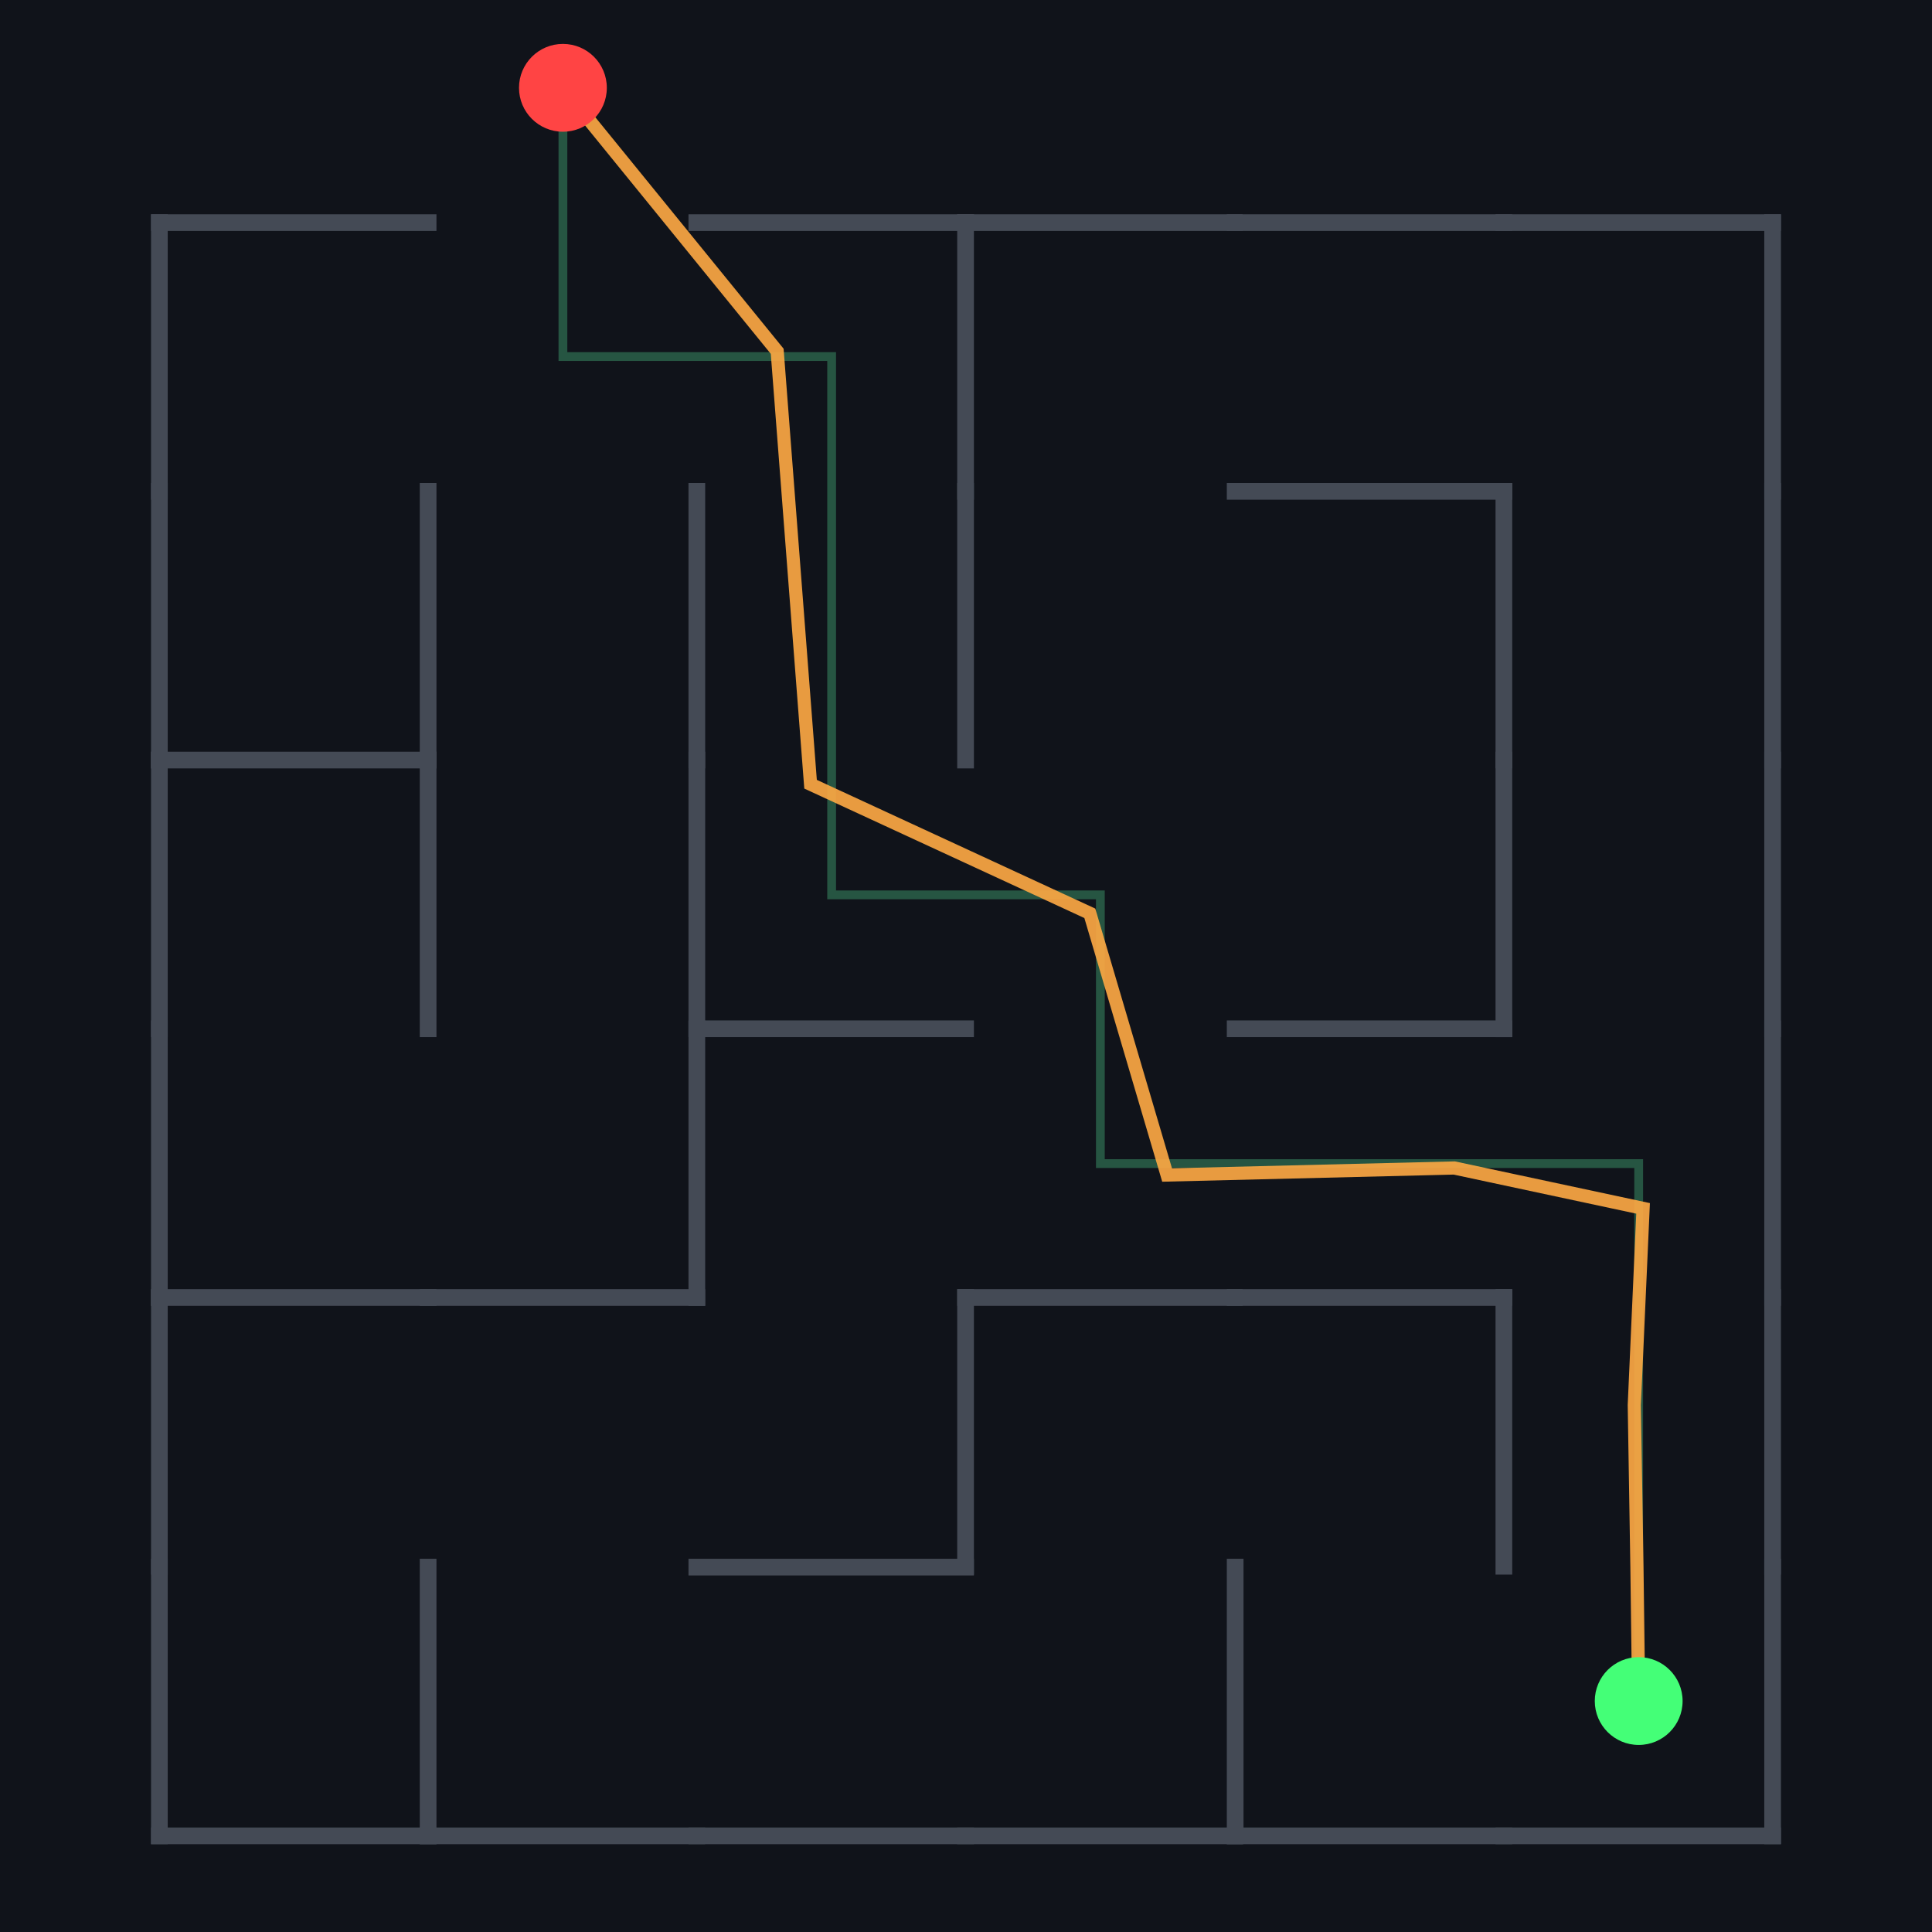
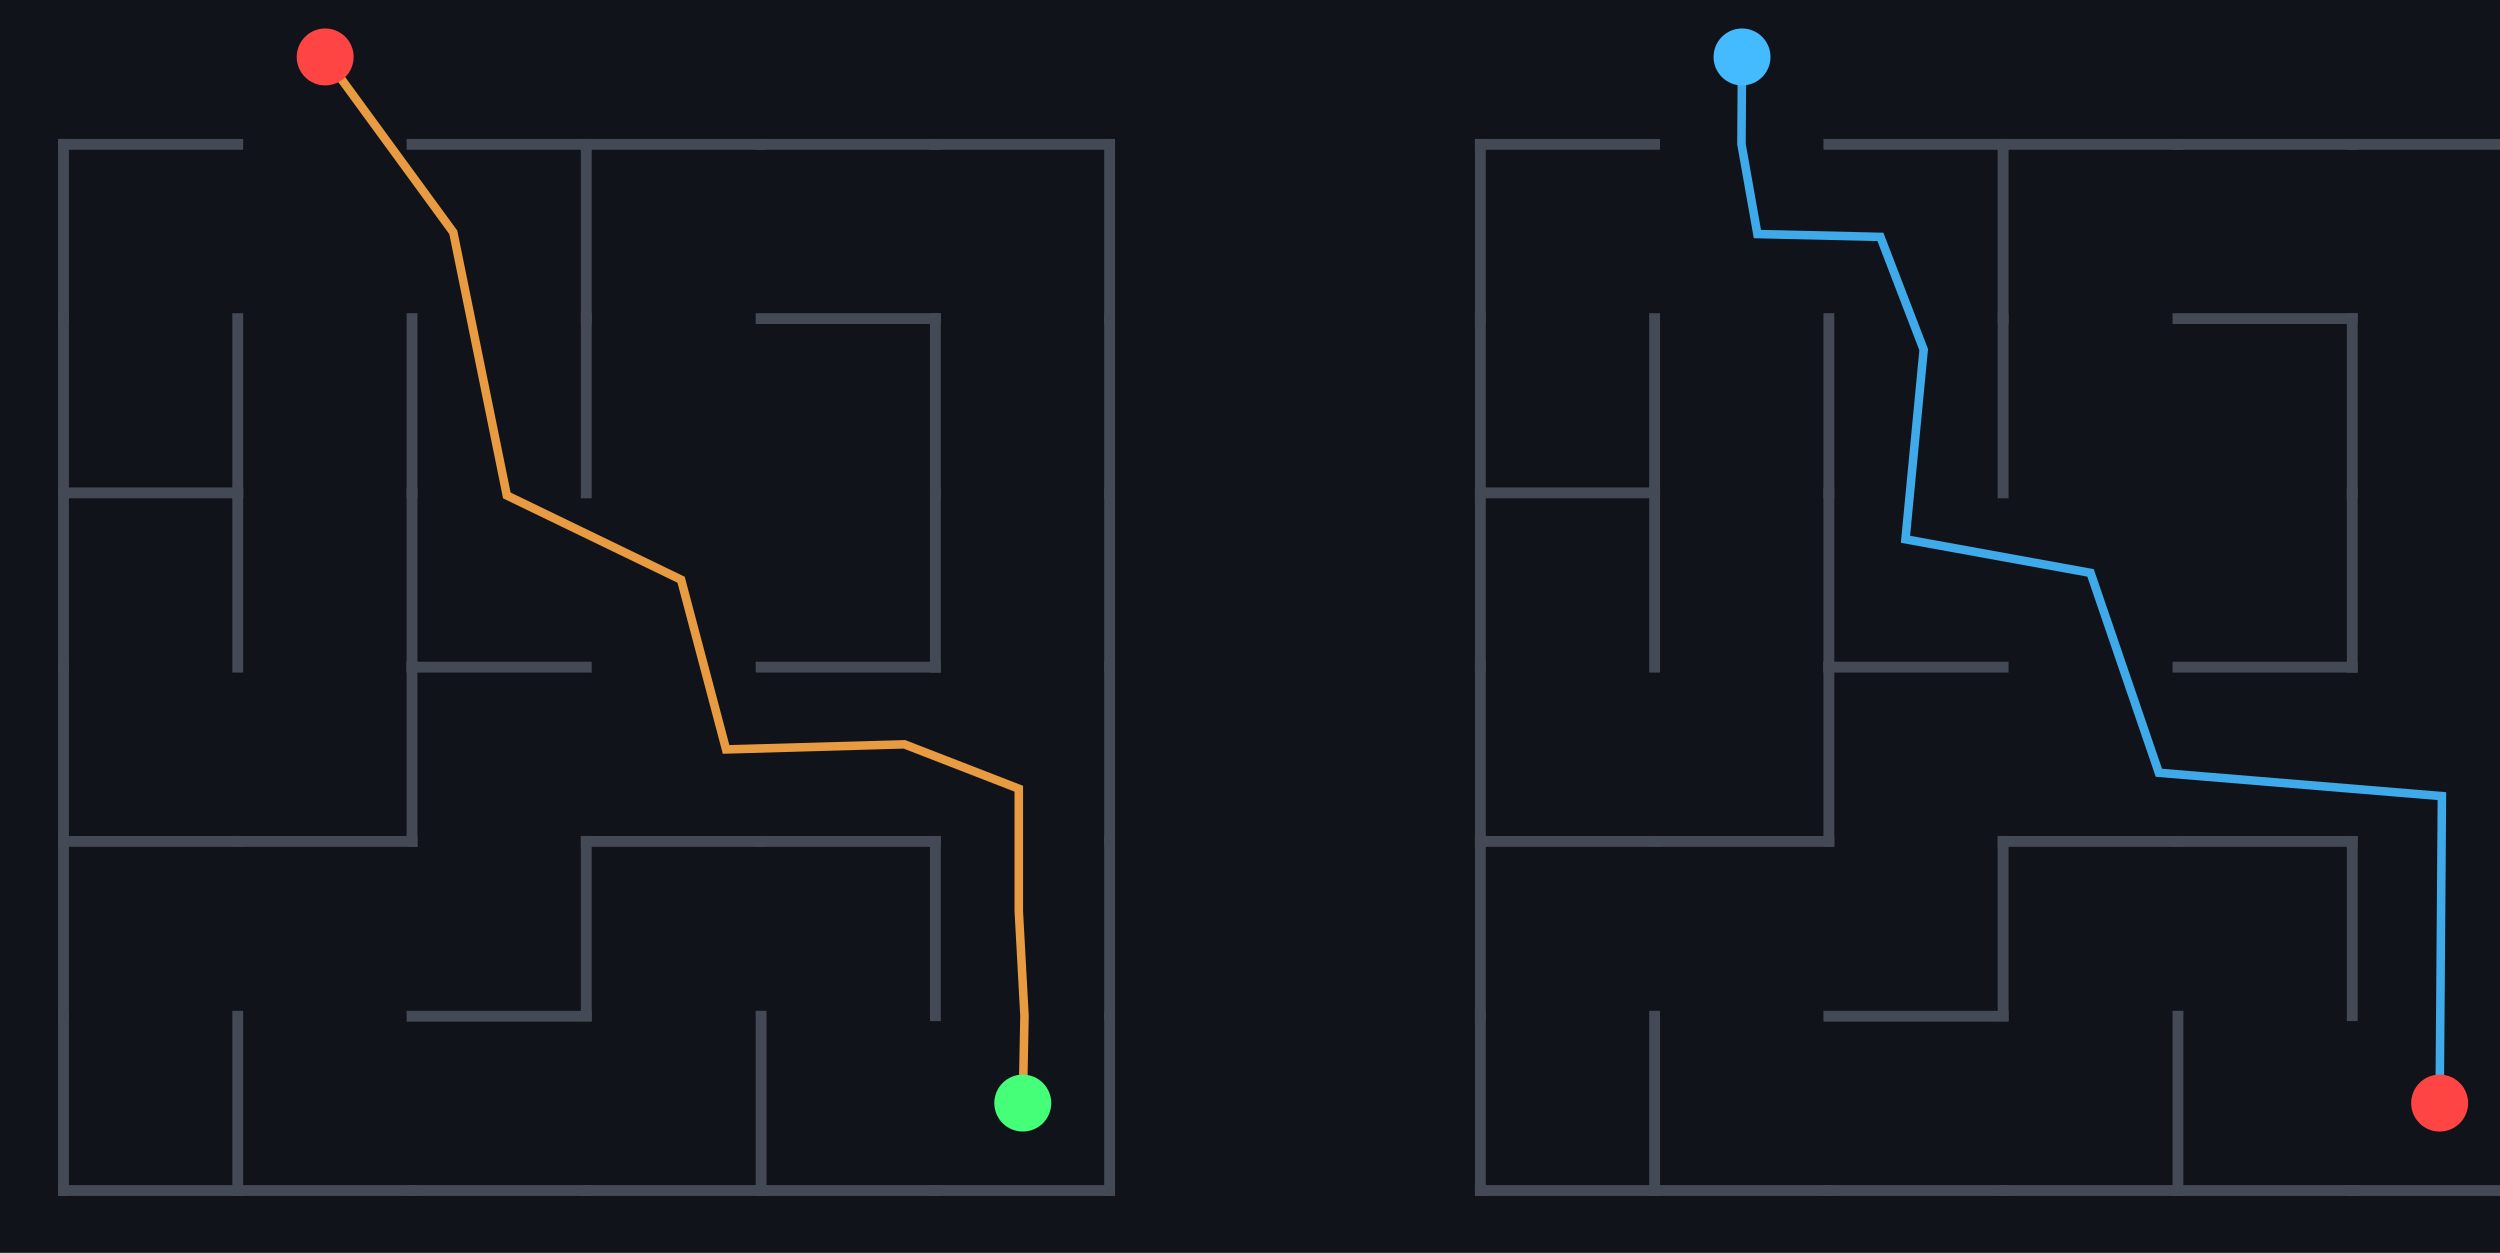
- <svg xmlns="http://www.w3.org/2000/svg" width="220" height="220" viewBox="0 0 220 220">
-   <rect x="0" y="0" width="220" height="220" fill="#10131a" />
-   <rect x="17.2" y="24.4" width="32.5" height="1.9" fill="#444a55" />
-   <rect x="78.4" y="24.4" width="32.5" height="1.9" fill="#444a55" />
-   <rect x="109" y="24.4" width="32.5" height="1.9" fill="#444a55" />
-   <rect x="139.7" y="24.4" width="32.5" height="1.9" fill="#444a55" />
-   <rect x="170.3" y="24.4" width="32.5" height="1.9" fill="#444a55" />
-   <rect x="139.7" y="55" width="32.5" height="1.9" fill="#444a55" />
-   <rect x="17.2" y="85.6" width="32.5" height="1.9" fill="#444a55" />
-   <rect x="78.4" y="116.2" width="32.5" height="1.9" fill="#444a55" />
-   <rect x="139.7" y="116.2" width="32.5" height="1.9" fill="#444a55" />
-   <rect x="17.2" y="146.8" width="32.5" height="1.9" fill="#444a55" />
-   <rect x="47.8" y="146.8" width="32.5" height="1.9" fill="#444a55" />
-   <rect x="109" y="146.8" width="32.5" height="1.9" fill="#444a55" />
-   <rect x="139.7" y="146.8" width="32.5" height="1.9" fill="#444a55" />
-   <rect x="78.4" y="177.5" width="32.5" height="1.9" fill="#444a55" />
-   <rect x="17.2" y="208.1" width="32.5" height="1.9" fill="#444a55" />
-   <rect x="47.8" y="208.1" width="32.5" height="1.9" fill="#444a55" />
-   <rect x="78.4" y="208.1" width="32.5" height="1.9" fill="#444a55" />
-   <rect x="109" y="208.1" width="32.5" height="1.9" fill="#444a55" />
-   <rect x="139.7" y="208.1" width="32.5" height="1.9" fill="#444a55" />
-   <rect x="170.3" y="208.1" width="32.5" height="1.9" fill="#444a55" />
-   <rect x="17.2" y="24.4" width="1.9" height="32.5" fill="#444a55" />
-   <rect x="109" y="24.4" width="1.9" height="32.5" fill="#444a55" />
-   <rect x="200.9" y="24.4" width="1.9" height="32.5" fill="#444a55" />
-   <rect x="17.2" y="55" width="1.9" height="32.5" fill="#444a55" />
-   <rect x="47.8" y="55" width="1.9" height="32.5" fill="#444a55" />
-   <rect x="78.4" y="55" width="1.9" height="32.5" fill="#444a55" />
-   <rect x="109" y="55" width="1.9" height="32.5" fill="#444a55" />
-   <rect x="170.3" y="55" width="1.9" height="32.5" fill="#444a55" />
-   <rect x="200.9" y="55" width="1.9" height="32.5" fill="#444a55" />
-   <rect x="17.2" y="85.6" width="1.9" height="32.5" fill="#444a55" />
-   <rect x="47.8" y="85.6" width="1.9" height="32.5" fill="#444a55" />
-   <rect x="78.4" y="85.6" width="1.9" height="32.5" fill="#444a55" />
-   <rect x="170.3" y="85.6" width="1.9" height="32.5" fill="#444a55" />
-   <rect x="200.9" y="85.6" width="1.9" height="32.5" fill="#444a55" />
-   <rect x="17.2" y="116.2" width="1.9" height="32.5" fill="#444a55" />
-   <rect x="78.4" y="116.2" width="1.9" height="32.5" fill="#444a55" />
-   <rect x="200.9" y="116.2" width="1.9" height="32.5" fill="#444a55" />
-   <rect x="17.2" y="146.8" width="1.9" height="32.5" fill="#444a55" />
-   <rect x="109" y="146.8" width="1.9" height="32.5" fill="#444a55" />
-   <rect x="170.3" y="146.8" width="1.9" height="32.5" fill="#444a55" />
-   <rect x="200.9" y="146.8" width="1.9" height="32.5" fill="#444a55" />
-   <rect x="17.2" y="177.5" width="1.9" height="32.5" fill="#444a55" />
-   <rect x="47.8" y="177.5" width="1.9" height="32.5" fill="#444a55" />
-   <rect x="139.7" y="177.5" width="1.9" height="32.5" fill="#444a55" />
-   <rect x="200.9" y="177.5" width="1.9" height="32.5" fill="#444a55" />
-   <polyline points="186.6,193.7 186.6,163.1 186.6,132.5 155.9,132.5 125.3,132.5 125.3,101.9 94.7,101.9 94.7,71.2 94.7,40.6 64.1,40.6 64.1,10" fill="none" stroke="#2e6b4f" stroke-width="1" stroke-opacity="0.75" />
-   <polyline points="186.6,193.7 186.4,178.4 186.1,160 187.1,137.6 165.6,133 132.9,133.8 124.1,104 92.3,89.3 88.5,40 64.1,10" fill="none" stroke="#ffaa44" stroke-width="1.5" stroke-opacity="0.9" />
-   <circle cx="186.6" cy="193.7" r="5" fill="#44ff77" />
-   <circle cx="64.1" cy="10" r="5" fill="#ff4444" />
+ <svg xmlns="http://www.w3.org/2000/svg" width="439" height="220" viewBox="0 0 439 220">
+   <rect x="0" y="0" width="439" height="220" fill="#10131a" />
+   <rect x="10.2" y="24.4" width="32.5" height="1.9" fill="#444a55" />
+   <rect x="71.4" y="24.4" width="32.5" height="1.9" fill="#444a55" />
+   <rect x="102" y="24.4" width="32.5" height="1.9" fill="#444a55" />
+   <rect x="132.7" y="24.4" width="32.5" height="1.9" fill="#444a55" />
+   <rect x="163.3" y="24.4" width="32.5" height="1.9" fill="#444a55" />
+   <rect x="132.7" y="55" width="32.5" height="1.9" fill="#444a55" />
+   <rect x="10.2" y="85.6" width="32.5" height="1.9" fill="#444a55" />
+   <rect x="71.4" y="116.2" width="32.5" height="1.9" fill="#444a55" />
+   <rect x="132.7" y="116.2" width="32.5" height="1.9" fill="#444a55" />
+   <rect x="10.2" y="146.8" width="32.5" height="1.9" fill="#444a55" />
+   <rect x="40.8" y="146.8" width="32.5" height="1.9" fill="#444a55" />
+   <rect x="102" y="146.8" width="32.5" height="1.9" fill="#444a55" />
+   <rect x="132.7" y="146.8" width="32.5" height="1.9" fill="#444a55" />
+   <rect x="71.4" y="177.5" width="32.5" height="1.9" fill="#444a55" />
+   <rect x="10.2" y="208.1" width="32.5" height="1.9" fill="#444a55" />
+   <rect x="40.8" y="208.1" width="32.5" height="1.9" fill="#444a55" />
+   <rect x="71.4" y="208.1" width="32.5" height="1.9" fill="#444a55" />
+   <rect x="102" y="208.1" width="32.5" height="1.9" fill="#444a55" />
+   <rect x="132.7" y="208.1" width="32.5" height="1.9" fill="#444a55" />
+   <rect x="163.3" y="208.1" width="32.5" height="1.9" fill="#444a55" />
+   <rect x="10.2" y="24.4" width="1.9" height="32.5" fill="#444a55" />
+   <rect x="102" y="24.4" width="1.9" height="32.5" fill="#444a55" />
+   <rect x="193.9" y="24.4" width="1.9" height="32.5" fill="#444a55" />
+   <rect x="10.2" y="55" width="1.9" height="32.5" fill="#444a55" />
+   <rect x="40.8" y="55" width="1.9" height="32.5" fill="#444a55" />
+   <rect x="71.4" y="55" width="1.9" height="32.5" fill="#444a55" />
+   <rect x="102" y="55" width="1.9" height="32.5" fill="#444a55" />
+   <rect x="163.3" y="55" width="1.9" height="32.5" fill="#444a55" />
+   <rect x="193.9" y="55" width="1.9" height="32.5" fill="#444a55" />
+   <rect x="10.2" y="85.6" width="1.9" height="32.5" fill="#444a55" />
+   <rect x="40.8" y="85.6" width="1.9" height="32.5" fill="#444a55" />
+   <rect x="71.4" y="85.6" width="1.9" height="32.5" fill="#444a55" />
+   <rect x="163.3" y="85.6" width="1.9" height="32.5" fill="#444a55" />
+   <rect x="193.9" y="85.6" width="1.9" height="32.5" fill="#444a55" />
+   <rect x="10.2" y="116.2" width="1.9" height="32.5" fill="#444a55" />
+   <rect x="71.4" y="116.2" width="1.9" height="32.5" fill="#444a55" />
+   <rect x="193.9" y="116.2" width="1.9" height="32.5" fill="#444a55" />
+   <rect x="10.2" y="146.8" width="1.9" height="32.5" fill="#444a55" />
+   <rect x="102" y="146.8" width="1.9" height="32.5" fill="#444a55" />
+   <rect x="163.3" y="146.8" width="1.9" height="32.5" fill="#444a55" />
+   <rect x="193.9" y="146.8" width="1.9" height="32.5" fill="#444a55" />
+   <rect x="10.2" y="177.5" width="1.9" height="32.5" fill="#444a55" />
+   <rect x="40.8" y="177.5" width="1.9" height="32.5" fill="#444a55" />
+   <rect x="132.7" y="177.5" width="1.9" height="32.5" fill="#444a55" />
+   <rect x="193.9" y="177.5" width="1.9" height="32.5" fill="#444a55" />
+   <polyline points="179.6,193.7 179.9,178.4 178.9,160 178.9,138.5 158.8,130.7 127.5,131.6 119.6,101.8 89,87 79.6,40.8 57.1,10" fill="none" stroke="#ffaa44" stroke-width="1.5" stroke-opacity="0.9" />
+   <circle cx="179.6" cy="193.7" r="5" fill="#44ff77" />
+   <circle cx="57.1" cy="10" r="5" fill="#ff4444" />
+   <rect x="259" y="24.4" width="32.5" height="1.9" fill="#444a55" />
+   <rect x="320.2" y="24.4" width="32.5" height="1.9" fill="#444a55" />
+   <rect x="350.8" y="24.4" width="32.5" height="1.9" fill="#444a55" />
+   <rect x="381.5" y="24.4" width="32.5" height="1.9" fill="#444a55" />
+   <rect x="412.1" y="24.4" width="32.5" height="1.9" fill="#444a55" />
+   <rect x="381.5" y="55" width="32.5" height="1.9" fill="#444a55" />
+   <rect x="259" y="85.6" width="32.5" height="1.9" fill="#444a55" />
+   <rect x="320.2" y="116.2" width="32.5" height="1.9" fill="#444a55" />
+   <rect x="381.5" y="116.2" width="32.5" height="1.9" fill="#444a55" />
+   <rect x="259" y="146.8" width="32.5" height="1.9" fill="#444a55" />
+   <rect x="289.6" y="146.8" width="32.5" height="1.9" fill="#444a55" />
+   <rect x="350.8" y="146.8" width="32.5" height="1.9" fill="#444a55" />
+   <rect x="381.5" y="146.8" width="32.5" height="1.9" fill="#444a55" />
+   <rect x="320.2" y="177.5" width="32.5" height="1.9" fill="#444a55" />
+   <rect x="259" y="208.1" width="32.5" height="1.9" fill="#444a55" />
+   <rect x="289.6" y="208.1" width="32.5" height="1.9" fill="#444a55" />
+   <rect x="320.2" y="208.1" width="32.5" height="1.9" fill="#444a55" />
+   <rect x="350.8" y="208.1" width="32.5" height="1.9" fill="#444a55" />
+   <rect x="381.5" y="208.1" width="32.5" height="1.9" fill="#444a55" />
+   <rect x="412.1" y="208.1" width="32.5" height="1.9" fill="#444a55" />
+   <rect x="259" y="24.4" width="1.9" height="32.5" fill="#444a55" />
+   <rect x="350.8" y="24.4" width="1.9" height="32.5" fill="#444a55" />
+   <rect x="442.7" y="24.4" width="1.9" height="32.5" fill="#444a55" />
+   <rect x="259" y="55" width="1.9" height="32.5" fill="#444a55" />
+   <rect x="289.6" y="55" width="1.9" height="32.5" fill="#444a55" />
+   <rect x="320.2" y="55" width="1.9" height="32.5" fill="#444a55" />
+   <rect x="350.8" y="55" width="1.9" height="32.5" fill="#444a55" />
+   <rect x="412.1" y="55" width="1.9" height="32.5" fill="#444a55" />
+   <rect x="442.7" y="55" width="1.9" height="32.5" fill="#444a55" />
+   <rect x="259" y="85.6" width="1.9" height="32.5" fill="#444a55" />
+   <rect x="289.6" y="85.6" width="1.9" height="32.5" fill="#444a55" />
+   <rect x="320.2" y="85.6" width="1.9" height="32.5" fill="#444a55" />
+   <rect x="412.1" y="85.6" width="1.9" height="32.5" fill="#444a55" />
+   <rect x="442.7" y="85.6" width="1.9" height="32.5" fill="#444a55" />
+   <rect x="259" y="116.2" width="1.9" height="32.5" fill="#444a55" />
+   <rect x="320.2" y="116.2" width="1.9" height="32.5" fill="#444a55" />
+   <rect x="442.7" y="116.2" width="1.9" height="32.5" fill="#444a55" />
+   <rect x="259" y="146.8" width="1.9" height="32.5" fill="#444a55" />
+   <rect x="350.8" y="146.8" width="1.9" height="32.5" fill="#444a55" />
+   <rect x="412.1" y="146.8" width="1.9" height="32.5" fill="#444a55" />
+   <rect x="442.7" y="146.8" width="1.9" height="32.5" fill="#444a55" />
+   <rect x="259" y="177.5" width="1.9" height="32.5" fill="#444a55" />
+   <rect x="289.6" y="177.5" width="1.9" height="32.5" fill="#444a55" />
+   <rect x="381.5" y="177.5" width="1.9" height="32.5" fill="#444a55" />
+   <rect x="442.7" y="177.5" width="1.9" height="32.5" fill="#444a55" />
+   <polyline points="305.9,10 305.8,25.3 308.6,41.1 330.2,41.6 337.8,61.4 334.6,94.7 367.1,100.6 379.1,135.7 428.8,139.8 428.4,193.7" fill="none" stroke="#44bbff" stroke-width="1.5" stroke-opacity="0.9" />
+   <circle cx="305.9" cy="10" r="5" fill="#44bbff" />
+   <circle cx="428.4" cy="193.7" r="5" fill="#ff4444" />
</svg>
